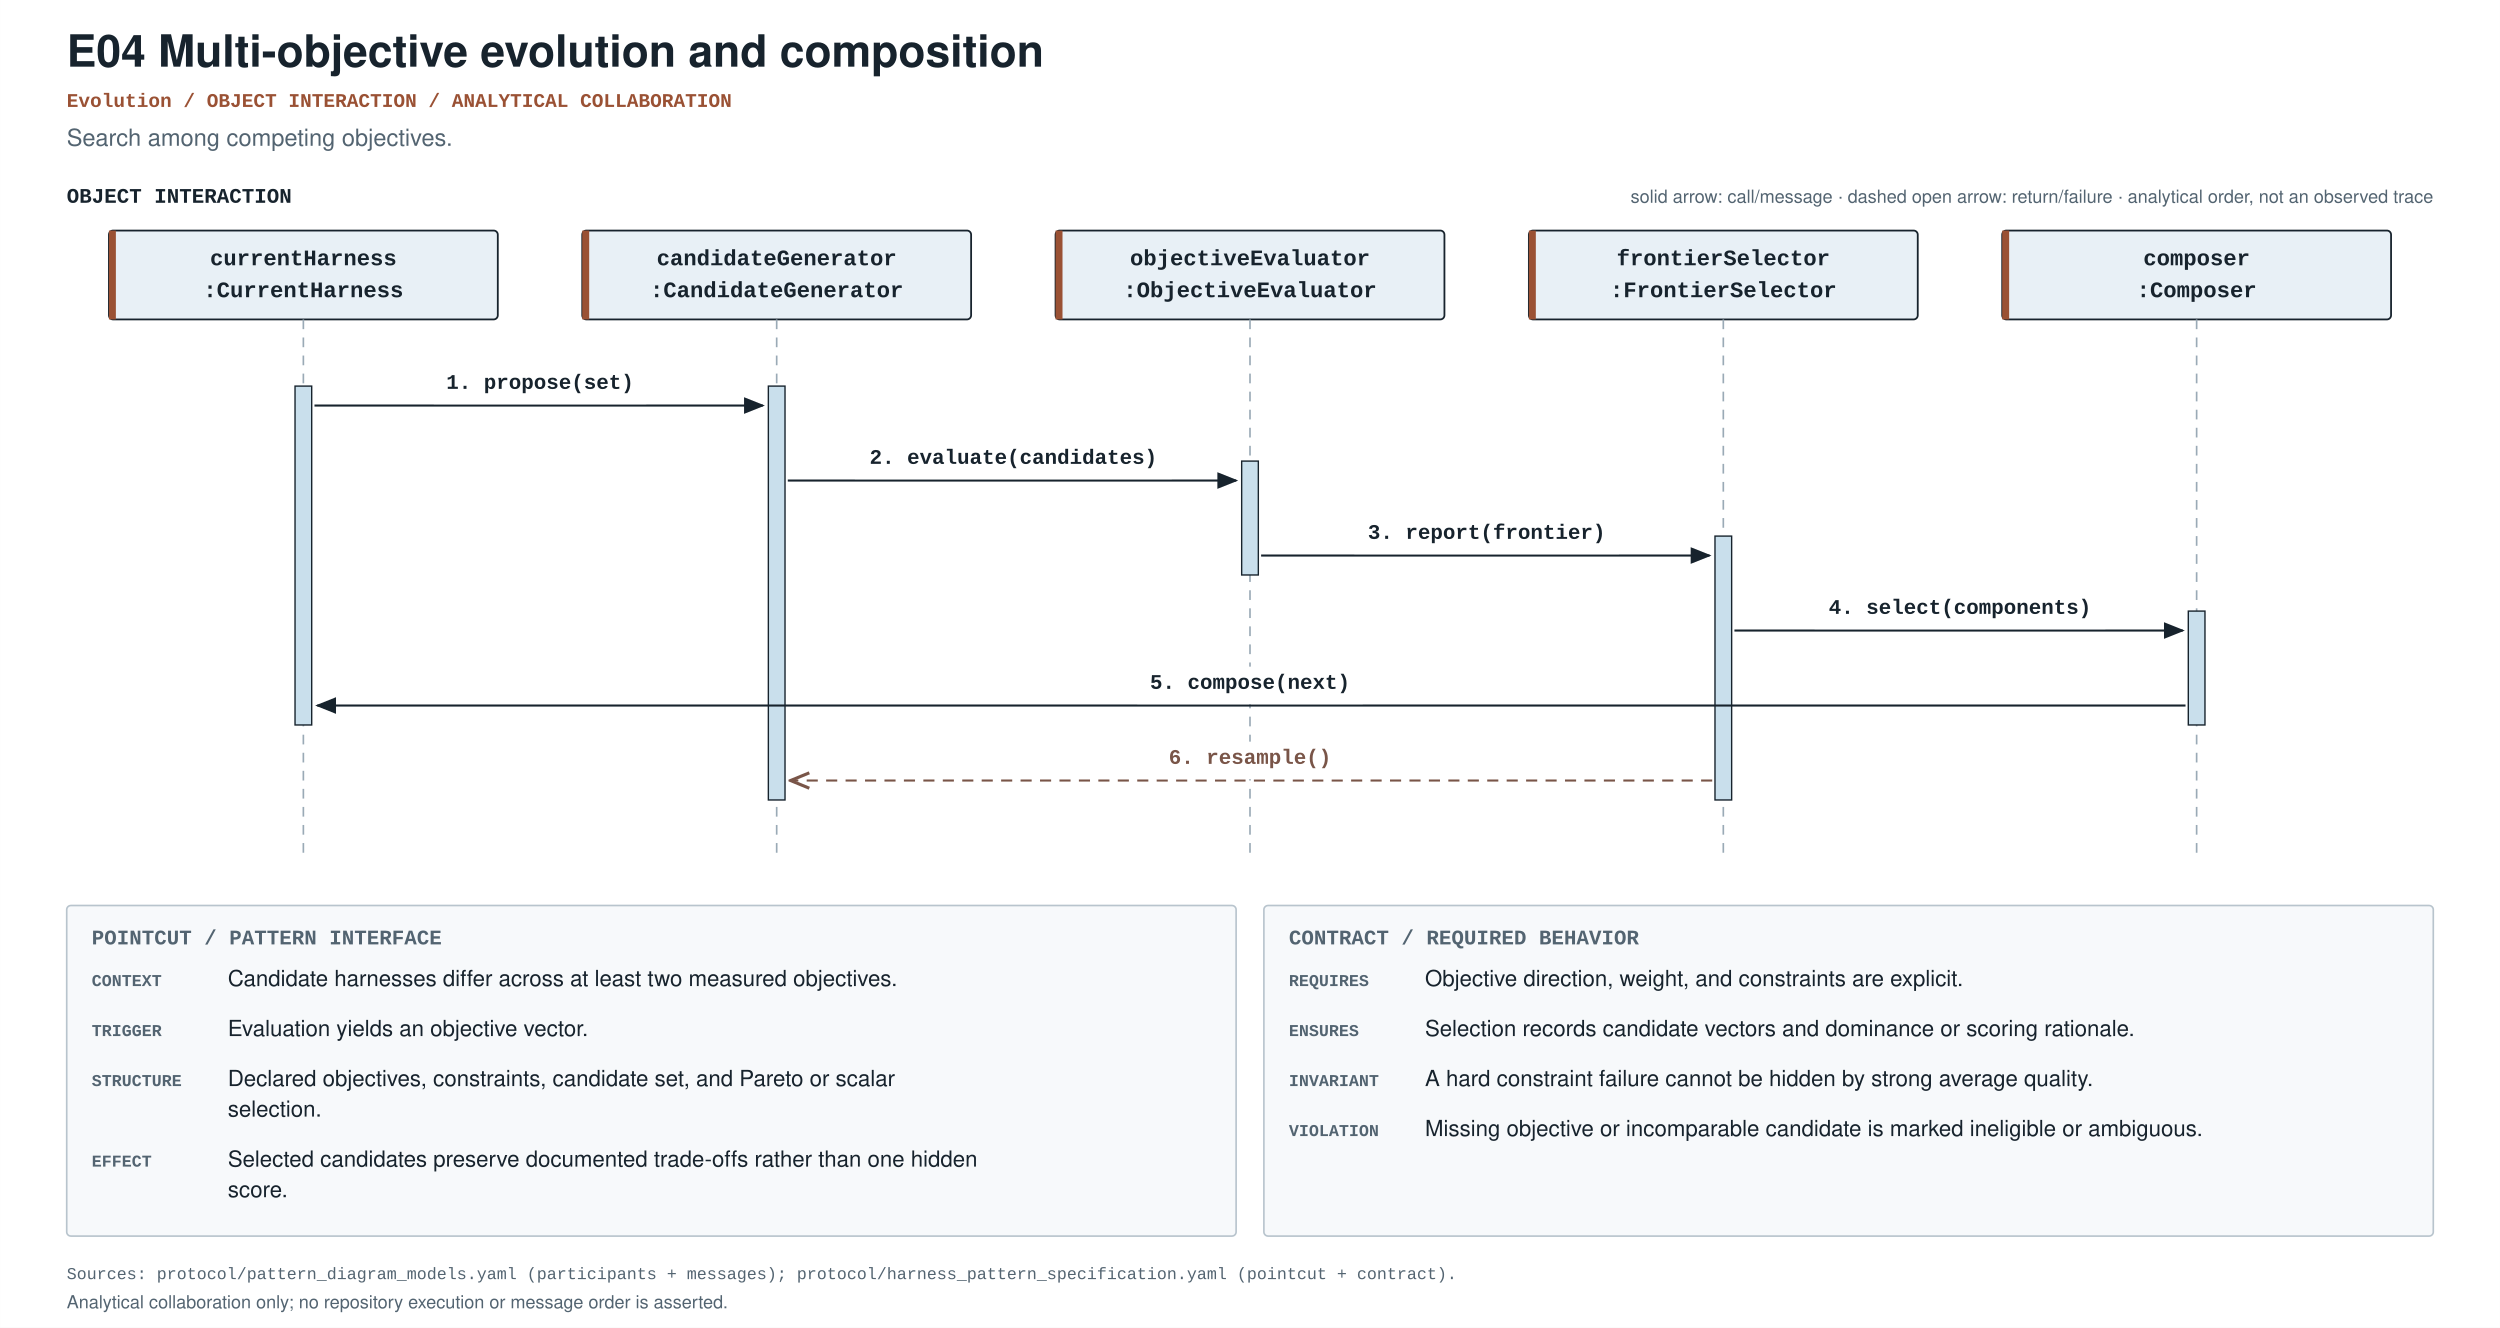
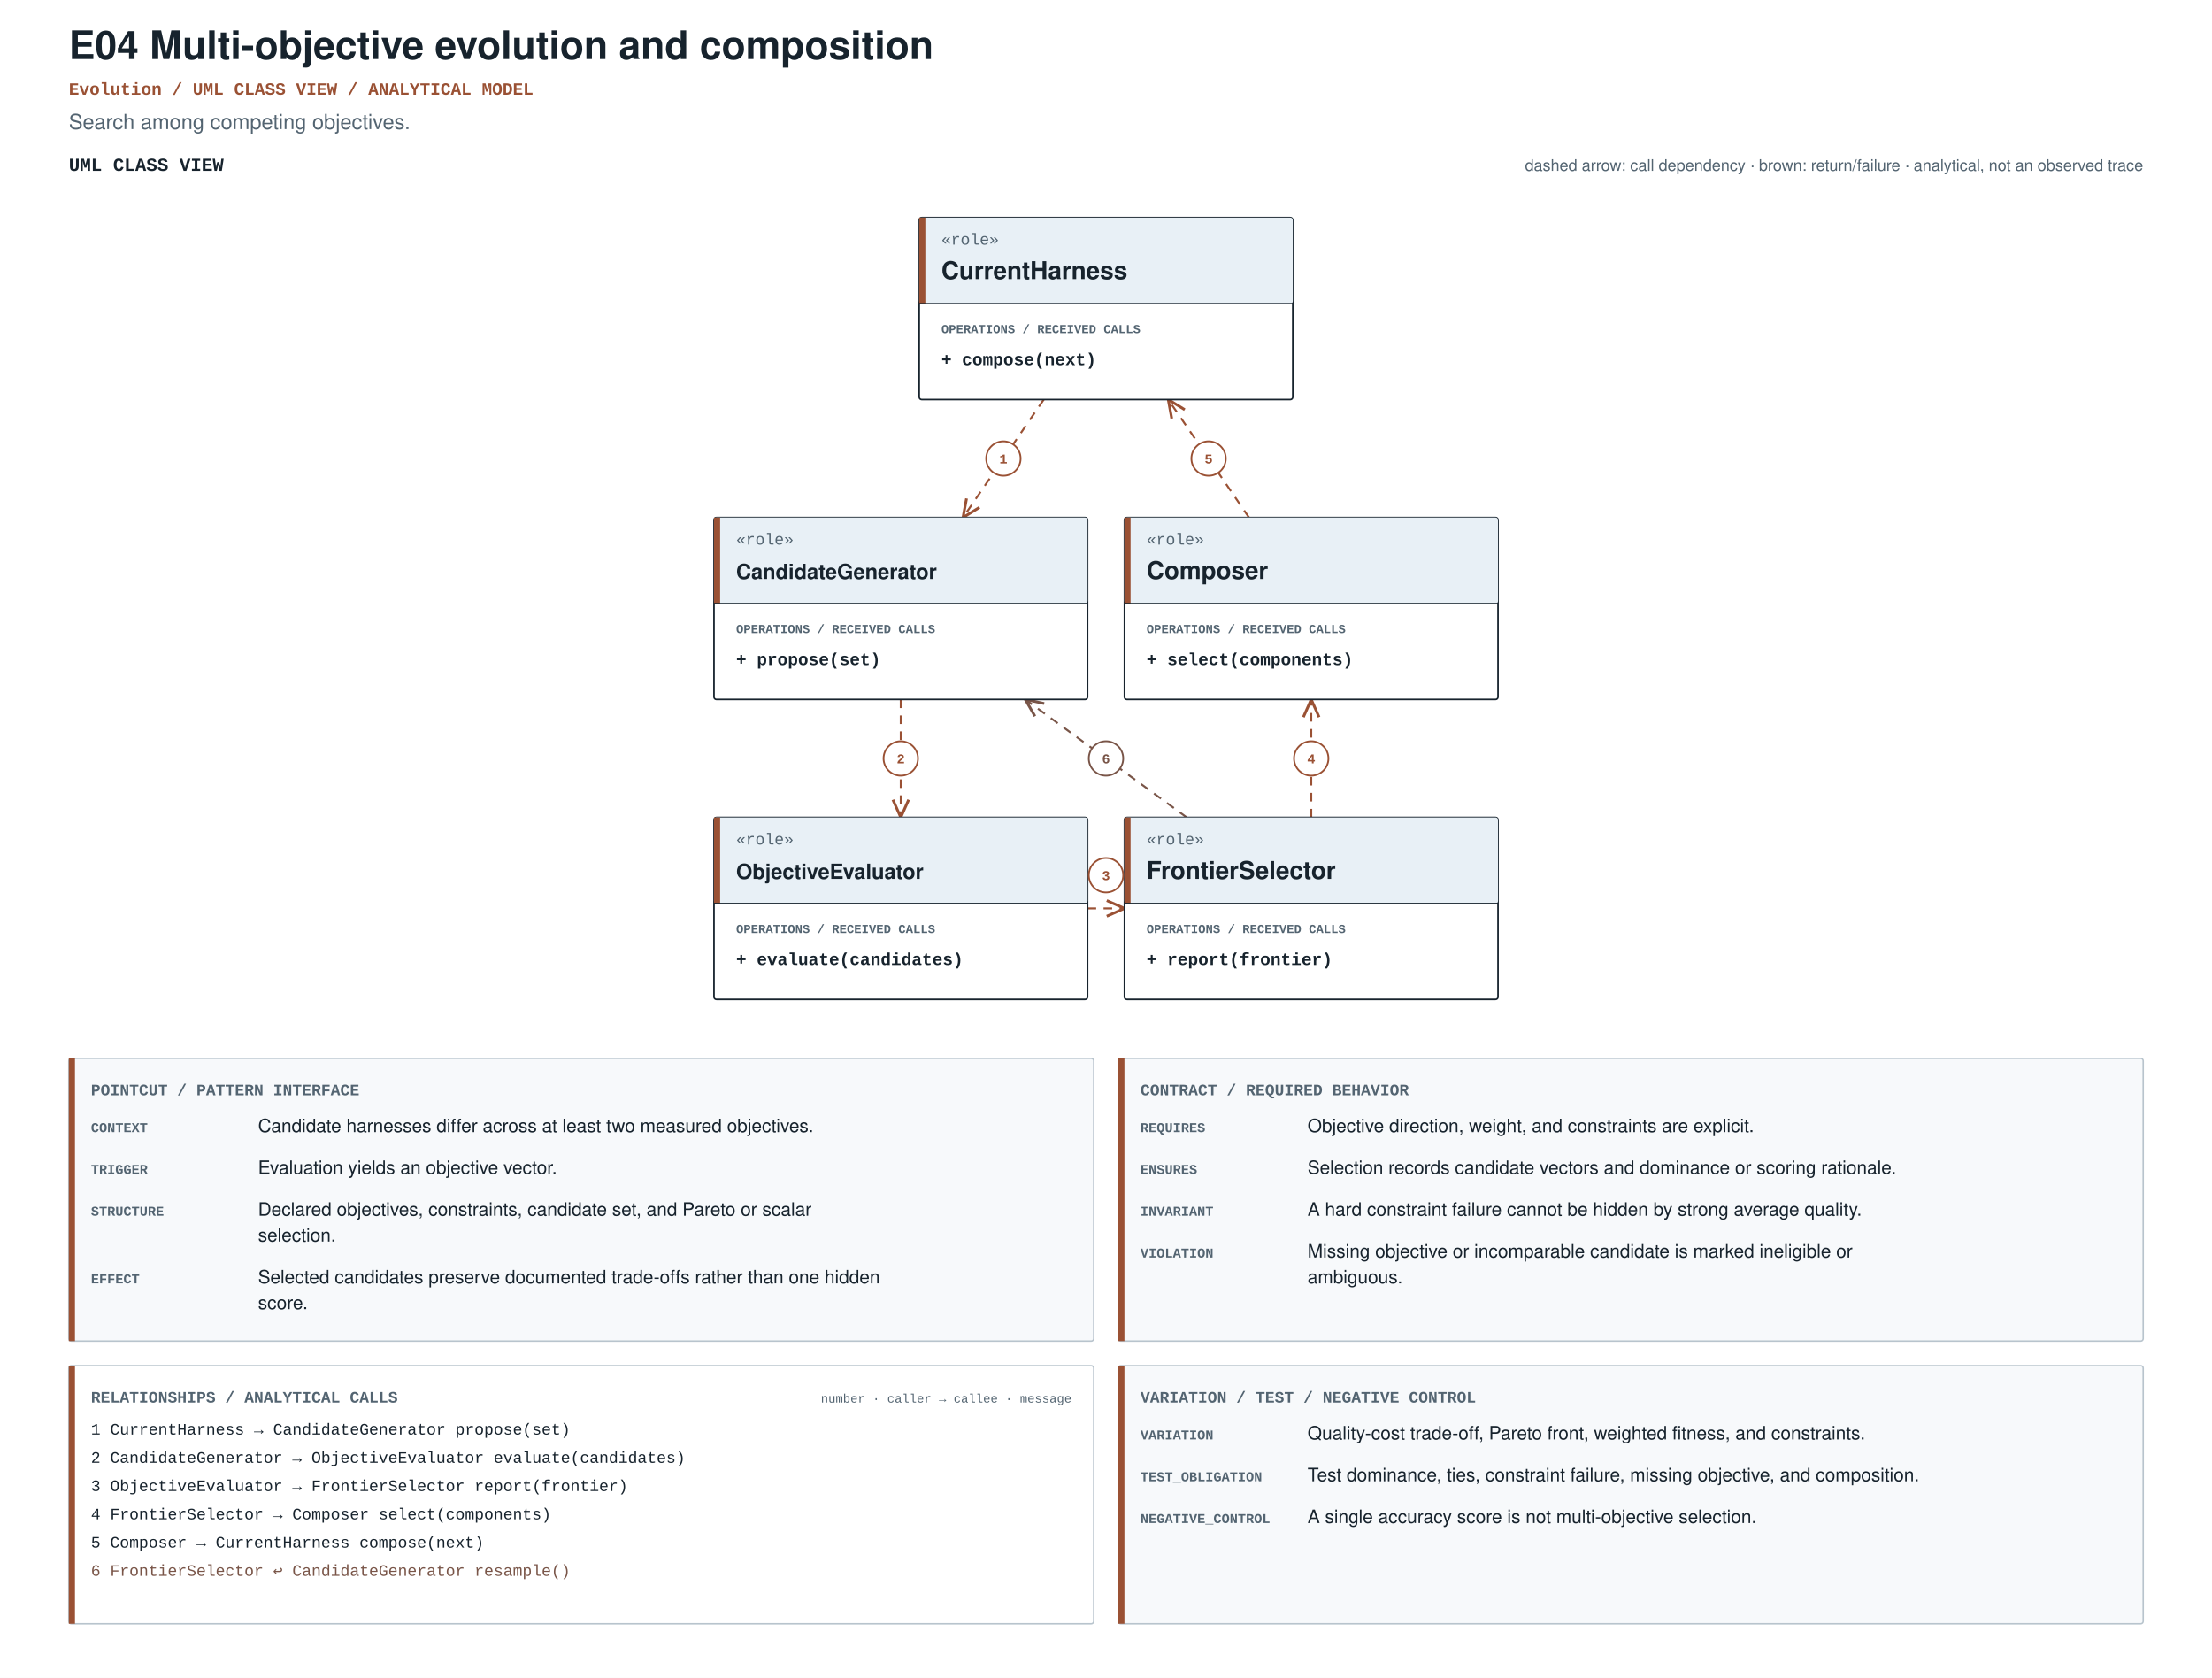
- <svg xmlns="http://www.w3.org/2000/svg" viewBox="0 0 1800 956" width="183mm" height="97.19mm" role="img" data-diagram-type="object-interaction" data-pattern-id="E04" aria-labelledby="title-E04 desc-E04">
+ <svg xmlns="http://www.w3.org/2000/svg" viewBox="0 0 1800 1365" width="183mm" height="138.78mm" role="img" data-diagram-type="uml-class" data-pattern-id="E04" aria-labelledby="title-E04 desc-E04">
  <defs>
-     <marker id="filledArrow" markerWidth="10" markerHeight="8" refX="9" refY="4" orient="auto" markerUnits="strokeWidth">
-       <path d="M0,0 L10,4 L0,8 Z" fill="#17232D" />
+     <marker id="umlOpenAccent" markerWidth="12" markerHeight="10" refX="10" refY="5" orient="auto" markerUnits="strokeWidth">
+       <path d="M1,1 L10,5 L1,9" fill="none" stroke="#9A5134" stroke-width="1.4" />
    </marker>
-     <marker id="openArrow" markerWidth="11" markerHeight="9" refX="10" refY="4.5" orient="auto" markerUnits="strokeWidth">
-       <path d="M1,0.8 L10,4.5 L1,8.2" fill="none" stroke="#795548" stroke-width="1.5" />
+     <marker id="umlOpenReturn" markerWidth="12" markerHeight="10" refX="10" refY="5" orient="auto" markerUnits="strokeWidth">
+       <path d="M1,1 L10,5 L1,9" fill="none" stroke="#795548" stroke-width="1.4" />
    </marker>
  </defs>
-   <rect x="0" y="0" width="1800" height="956" rx="0" fill="#FFFFFF" stroke="none" stroke-width="1.2" />
-   <text x="48" y="48" font-family="Helvetica Neue, Helvetica, Arial, sans-serif" font-size="32" font-weight="700" fill="#17232D" text-anchor="start">E04  Multi-objective evolution and composition</text>
-   <text x="48" y="77" font-family="Menlo, Monaco, Courier New, monospace" font-size="14" font-weight="700" fill="#9A5134" text-anchor="start">Evolution / OBJECT INTERACTION / ANALYTICAL COLLABORATION</text>
+   <rect x="0" y="0" width="1800" height="1365" rx="0" fill="#FFFFFF" stroke="none" stroke-width="1.2" />
+   <text x="56" y="48" font-family="Helvetica Neue, Helvetica, Arial, sans-serif" font-size="32" font-weight="700" fill="#17232D" text-anchor="start">E04  Multi-objective evolution and composition</text>
+   <text x="56" y="77" font-family="Menlo, Monaco, Courier New, monospace" font-size="14" font-weight="700" fill="#9A5134" text-anchor="start">Evolution / UML CLASS VIEW / ANALYTICAL MODEL</text>
  <text font-family="Helvetica Neue, Helvetica, Arial, sans-serif" font-size="17" font-weight="400" fill="#536471" text-anchor="start">
-     <tspan x="48" y="105">Search among competing objectives.</tspan>
+     <tspan x="56" y="105">Search among competing objectives.</tspan>
  </text>
-   <text x="48" y="146" font-family="Menlo, Monaco, Courier New, monospace" font-size="15" font-weight="700" fill="#17232D" text-anchor="start">OBJECT INTERACTION</text>
-   <text x="1752" y="146" font-family="Helvetica Neue, Helvetica, Arial, sans-serif" font-size="13" font-weight="400" fill="#536471" text-anchor="end">solid arrow: call/message · dashed open arrow: return/failure · analytical order, not an observed trace</text>
-   <g class="participant" data-participant="CurrentHarness" data-role="CurrentHarness" data-instance="currentHarness">
-     <rect x="78.4" y="166" width="280" height="64" rx="3" fill="#E8F0F6" stroke="#17232D" stroke-width="1.3" class="object-header" />
-     <rect x="78.4" y="166" width="5" height="64" rx="0" fill="#9A5134" stroke="none" stroke-width="1.2" />
-     <text x="218.4" y="191" font-family="Menlo, Monaco, Courier New, monospace" font-size="16" font-weight="600" fill="#17232D" text-anchor="middle" class="instance-name">currentHarness</text>
-     <text x="218.4" y="214" font-family="Menlo, Monaco, Courier New, monospace" font-size="16" font-weight="700" fill="#17232D" text-anchor="middle" class="role-name">:CurrentHarness</text>
-     <line class="lifeline" x1="218.4" y1="230" x2="218.4" y2="618" stroke="#9AAAB6" stroke-width="1.2" stroke-dasharray="7 6" />
-     <rect x="212.4" y="278" width="12" height="244" rx="0" fill="#C9DFEC" stroke="#17232D" stroke-width="1" class="activation" />
+   <text x="56" y="139" font-family="Menlo, Monaco, Courier New, monospace" font-size="15" font-weight="700" fill="#17232D" text-anchor="start">UML CLASS VIEW</text>
+   <text x="1744" y="139" font-family="Helvetica Neue, Helvetica, Arial, sans-serif" font-size="13" font-weight="400" fill="#536471" text-anchor="end">dashed arrow: call dependency · brown: return/failure · analytical, not an observed trace</text>
+   <g class="dependency forward" data-source="CurrentHarness" data-target="CandidateGenerator" data-numbers="1" data-messages="propose(set)">
+     <path d="M 849.35 325 Q 816.5 373 783.65 421" fill="none" stroke="#9A5134" stroke-width="1.6" stroke-dasharray="7 6" marker-end="url(#umlOpenAccent)" />
  </g>
-   <g class="participant" data-participant="CandidateGenerator" data-role="CandidateGenerator" data-instance="candidateGenerator">
-     <rect x="419.2" y="166" width="280" height="64" rx="3" fill="#E8F0F6" stroke="#17232D" stroke-width="1.3" class="object-header" />
-     <rect x="419.2" y="166" width="5" height="64" rx="0" fill="#9A5134" stroke="none" stroke-width="1.2" />
-     <text x="559.2" y="191" font-family="Menlo, Monaco, Courier New, monospace" font-size="16" font-weight="600" fill="#17232D" text-anchor="middle" class="instance-name">candidateGenerator</text>
-     <text x="559.2" y="214" font-family="Menlo, Monaco, Courier New, monospace" font-size="16" font-weight="700" fill="#17232D" text-anchor="middle" class="role-name">:CandidateGenerator</text>
-     <line class="lifeline" x1="559.2" y1="230" x2="559.2" y2="618" stroke="#9AAAB6" stroke-width="1.2" stroke-dasharray="7 6" />
-     <rect x="553.2" y="278" width="12" height="298" rx="0" fill="#C9DFEC" stroke="#17232D" stroke-width="1" class="activation" />
+   <g class="dependency forward" data-source="CandidateGenerator" data-target="ObjectiveEvaluator" data-numbers="2" data-messages="evaluate(candidates)">
+     <path d="M 733 569 Q 733 617 733 665" fill="none" stroke="#9A5134" stroke-width="1.6" stroke-dasharray="7 6" marker-end="url(#umlOpenAccent)" />
  </g>
-   <g class="participant" data-participant="ObjectiveEvaluator" data-role="ObjectiveEvaluator" data-instance="objectiveEvaluator">
-     <rect x="760" y="166" width="280" height="64" rx="3" fill="#E8F0F6" stroke="#17232D" stroke-width="1.3" class="object-header" />
-     <rect x="760" y="166" width="5" height="64" rx="0" fill="#9A5134" stroke="none" stroke-width="1.2" />
-     <text x="900" y="191" font-family="Menlo, Monaco, Courier New, monospace" font-size="16" font-weight="600" fill="#17232D" text-anchor="middle" class="instance-name">objectiveEvaluator</text>
-     <text x="900" y="214" font-family="Menlo, Monaco, Courier New, monospace" font-size="16" font-weight="700" fill="#17232D" text-anchor="middle" class="role-name">:ObjectiveEvaluator</text>
-     <line class="lifeline" x1="900" y1="230" x2="900" y2="618" stroke="#9AAAB6" stroke-width="1.2" stroke-dasharray="7 6" />
-     <rect x="894" y="332" width="12" height="82" rx="0" fill="#C9DFEC" stroke="#17232D" stroke-width="1" class="activation" />
+   <g class="dependency forward" data-source="ObjectiveEvaluator" data-target="FrontierSelector" data-numbers="3" data-messages="report(frontier)">
+     <path d="M 885 739 Q 900 739 915 739" fill="none" stroke="#9A5134" stroke-width="1.6" stroke-dasharray="7 6" marker-end="url(#umlOpenAccent)" />
  </g>
-   <g class="participant" data-participant="FrontierSelector" data-role="FrontierSelector" data-instance="frontierSelector">
-     <rect x="1100.8" y="166" width="280" height="64" rx="3" fill="#E8F0F6" stroke="#17232D" stroke-width="1.3" class="object-header" />
-     <rect x="1100.8" y="166" width="5" height="64" rx="0" fill="#9A5134" stroke="none" stroke-width="1.2" />
-     <text x="1240.8" y="191" font-family="Menlo, Monaco, Courier New, monospace" font-size="16" font-weight="600" fill="#17232D" text-anchor="middle" class="instance-name">frontierSelector</text>
-     <text x="1240.8" y="214" font-family="Menlo, Monaco, Courier New, monospace" font-size="16" font-weight="700" fill="#17232D" text-anchor="middle" class="role-name">:FrontierSelector</text>
-     <line class="lifeline" x1="1240.8" y1="230" x2="1240.8" y2="618" stroke="#9AAAB6" stroke-width="1.2" stroke-dasharray="7 6" />
-     <rect x="1234.8" y="386" width="12" height="190" rx="0" fill="#C9DFEC" stroke="#17232D" stroke-width="1" class="activation" />
+   <g class="dependency forward" data-source="FrontierSelector" data-target="Composer" data-numbers="4" data-messages="select(components)">
+     <path d="M 1067 665 Q 1067 617 1067 569" fill="none" stroke="#9A5134" stroke-width="1.6" stroke-dasharray="7 6" marker-end="url(#umlOpenAccent)" />
  </g>
-   <g class="participant" data-participant="Composer" data-role="Composer" data-instance="composer">
-     <rect x="1441.6" y="166" width="280" height="64" rx="3" fill="#E8F0F6" stroke="#17232D" stroke-width="1.3" class="object-header" />
-     <rect x="1441.6" y="166" width="5" height="64" rx="0" fill="#9A5134" stroke="none" stroke-width="1.2" />
-     <text x="1581.6" y="191" font-family="Menlo, Monaco, Courier New, monospace" font-size="16" font-weight="600" fill="#17232D" text-anchor="middle" class="instance-name">composer</text>
-     <text x="1581.6" y="214" font-family="Menlo, Monaco, Courier New, monospace" font-size="16" font-weight="700" fill="#17232D" text-anchor="middle" class="role-name">:Composer</text>
-     <line class="lifeline" x1="1581.6" y1="230" x2="1581.6" y2="618" stroke="#9AAAB6" stroke-width="1.2" stroke-dasharray="7 6" />
-     <rect x="1575.6" y="440" width="12" height="82" rx="0" fill="#C9DFEC" stroke="#17232D" stroke-width="1" class="activation" />
+   <g class="dependency forward" data-source="Composer" data-target="CurrentHarness" data-numbers="5" data-messages="compose(next)">
+     <path d="M 1016.35 421 Q 983.5 373 950.65 325" fill="none" stroke="#9A5134" stroke-width="1.6" stroke-dasharray="7 6" marker-end="url(#umlOpenAccent)" />
  </g>
-   <g class="message forward" data-number="1" data-source="CurrentHarness" data-target="CandidateGenerator" data-message="propose(set)">
-     <line x1="226.4" y1="292" x2="549.2" y2="292" stroke="#17232D" stroke-width="1.5" marker-end="url(#filledArrow)" />
-     <rect x="312.3" y="264" width="153" height="27" rx="0" fill="#FFFFFF" stroke="none" stroke-width="1.2" class="message-label-background" />
-     <text font-family="Menlo, Monaco, Courier New, monospace" font-size="15" font-weight="600" fill="#17232D" text-anchor="middle" class="message-label">
-       <tspan x="388.8" y="280">1. propose(set)</tspan>
-     </text>
+   <g class="dependency return-or-failure" data-source="FrontierSelector" data-target="CandidateGenerator" data-numbers="6" data-messages="resample()">
+     <path d="M 965.7 665 Q 900 617 834.3 569" fill="none" stroke="#795548" stroke-width="1.6" stroke-dasharray="7 6" marker-end="url(#umlOpenReturn)" />
  </g>
-   <g class="message forward" data-number="2" data-source="CandidateGenerator" data-target="ObjectiveEvaluator" data-message="evaluate(candidates)">
-     <line x1="567.2" y1="346" x2="890" y2="346" stroke="#17232D" stroke-width="1.5" marker-end="url(#filledArrow)" />
-     <rect x="615.5" y="318" width="228.2" height="27" rx="0" fill="#FFFFFF" stroke="none" stroke-width="1.2" class="message-label-background" />
-     <text font-family="Menlo, Monaco, Courier New, monospace" font-size="15" font-weight="600" fill="#17232D" text-anchor="middle" class="message-label">
-       <tspan x="729.6" y="334">2. evaluate(candidates)</tspan>
-     </text>
+   <g class="class-node" data-participant="CurrentHarness" data-role="CurrentHarness" data-layer="0">
+     <rect x="748" y="177" width="304" height="148" rx="2" fill="#FFFFFF" stroke="#17232D" stroke-width="1.3" class="class-box" />
+     <rect x="748" y="177" width="304" height="70" rx="2" fill="#E8F0F6" stroke="none" stroke-width="1.2" class="class-header" />
+     <rect x="748" y="177" width="5" height="70" rx="0" fill="#9A5134" stroke="none" stroke-width="1.2" class="class-accent" />
+     <text x="766" y="199" font-family="Menlo, Monaco, Courier New, monospace" font-size="13" font-weight="400" fill="#536471" text-anchor="start" class="class-stereotype">«role»</text>
+     <text x="766" y="227" font-family="Helvetica Neue, Helvetica, Arial, sans-serif" font-size="20" font-weight="700" fill="#17232D" text-anchor="start" class="class-name">CurrentHarness</text>
+     <line x1="748" y1="247" x2="1052" y2="247" stroke="#17232D" stroke-width="1.1" />
+     <text x="766" y="271" font-family="Menlo, Monaco, Courier New, monospace" font-size="10" font-weight="700" fill="#536471" text-anchor="start" class="class-compartment-label">OPERATIONS / RECEIVED CALLS</text>
+     <text x="766" y="297" font-family="Menlo, Monaco, Courier New, monospace" font-size="14" font-weight="600" fill="#17232D" text-anchor="start" class="class-operation">+ compose(next)</text>
  </g>
-   <g class="message forward" data-number="3" data-source="ObjectiveEvaluator" data-target="FrontierSelector" data-message="report(frontier)">
-     <line x1="908" y1="400" x2="1230.8" y2="400" stroke="#17232D" stroke-width="1.5" marker-end="url(#filledArrow)" />
-     <rect x="975.1" y="372" width="190.6" height="27" rx="0" fill="#FFFFFF" stroke="none" stroke-width="1.2" class="message-label-background" />
-     <text font-family="Menlo, Monaco, Courier New, monospace" font-size="15" font-weight="600" fill="#17232D" text-anchor="middle" class="message-label">
-       <tspan x="1070.4" y="388">3. report(frontier)</tspan>
-     </text>
+   <g class="class-node" data-participant="CandidateGenerator" data-role="CandidateGenerator" data-layer="1">
+     <rect x="581" y="421" width="304" height="148" rx="2" fill="#FFFFFF" stroke="#17232D" stroke-width="1.3" class="class-box" />
+     <rect x="581" y="421" width="304" height="70" rx="2" fill="#E8F0F6" stroke="none" stroke-width="1.2" class="class-header" />
+     <rect x="581" y="421" width="5" height="70" rx="0" fill="#9A5134" stroke="none" stroke-width="1.2" class="class-accent" />
+     <text x="599" y="443" font-family="Menlo, Monaco, Courier New, monospace" font-size="13" font-weight="400" fill="#536471" text-anchor="start" class="class-stereotype">«role»</text>
+     <text x="599" y="471" font-family="Helvetica Neue, Helvetica, Arial, sans-serif" font-size="17" font-weight="700" fill="#17232D" text-anchor="start" class="class-name">CandidateGenerator</text>
+     <line x1="581" y1="491" x2="885" y2="491" stroke="#17232D" stroke-width="1.1" />
+     <text x="599" y="515" font-family="Menlo, Monaco, Courier New, monospace" font-size="10" font-weight="700" fill="#536471" text-anchor="start" class="class-compartment-label">OPERATIONS / RECEIVED CALLS</text>
+     <text x="599" y="541" font-family="Menlo, Monaco, Courier New, monospace" font-size="14" font-weight="600" fill="#17232D" text-anchor="start" class="class-operation">+ propose(set)</text>
  </g>
-   <g class="message forward" data-number="4" data-source="FrontierSelector" data-target="Composer" data-message="select(components)">
-     <line x1="1248.8" y1="454" x2="1571.6" y2="454" stroke="#17232D" stroke-width="1.5" marker-end="url(#filledArrow)" />
-     <rect x="1306.5" y="426" width="209.4" height="27" rx="0" fill="#FFFFFF" stroke="none" stroke-width="1.2" class="message-label-background" />
-     <text font-family="Menlo, Monaco, Courier New, monospace" font-size="15" font-weight="600" fill="#17232D" text-anchor="middle" class="message-label">
-       <tspan x="1411.2" y="442">4. select(components)</tspan>
-     </text>
+   <g class="class-node" data-participant="ObjectiveEvaluator" data-role="ObjectiveEvaluator" data-layer="2">
+     <rect x="581" y="665" width="304" height="148" rx="2" fill="#FFFFFF" stroke="#17232D" stroke-width="1.3" class="class-box" />
+     <rect x="581" y="665" width="304" height="70" rx="2" fill="#E8F0F6" stroke="none" stroke-width="1.2" class="class-header" />
+     <rect x="581" y="665" width="5" height="70" rx="0" fill="#9A5134" stroke="none" stroke-width="1.2" class="class-accent" />
+     <text x="599" y="687" font-family="Menlo, Monaco, Courier New, monospace" font-size="13" font-weight="400" fill="#536471" text-anchor="start" class="class-stereotype">«role»</text>
+     <text x="599" y="715" font-family="Helvetica Neue, Helvetica, Arial, sans-serif" font-size="17" font-weight="700" fill="#17232D" text-anchor="start" class="class-name">ObjectiveEvaluator</text>
+     <line x1="581" y1="735" x2="885" y2="735" stroke="#17232D" stroke-width="1.1" />
+     <text x="599" y="759" font-family="Menlo, Monaco, Courier New, monospace" font-size="10" font-weight="700" fill="#536471" text-anchor="start" class="class-compartment-label">OPERATIONS / RECEIVED CALLS</text>
+     <text x="599" y="785" font-family="Menlo, Monaco, Courier New, monospace" font-size="14" font-weight="600" fill="#17232D" text-anchor="start" class="class-operation">+ evaluate(candidates)</text>
  </g>
-   <g class="message forward" data-number="5" data-source="Composer" data-target="CurrentHarness" data-message="compose(next)">
-     <line x1="1573.6" y1="508" x2="228.4" y2="508" stroke="#17232D" stroke-width="1.5" marker-end="url(#filledArrow)" />
-     <rect x="818.8" y="480" width="162.4" height="27" rx="0" fill="#FFFFFF" stroke="none" stroke-width="1.2" class="message-label-background" />
-     <text font-family="Menlo, Monaco, Courier New, monospace" font-size="15" font-weight="600" fill="#17232D" text-anchor="middle" class="message-label">
-       <tspan x="900" y="496">5. compose(next)</tspan>
-     </text>
+   <g class="class-node" data-participant="FrontierSelector" data-role="FrontierSelector" data-layer="2">
+     <rect x="915" y="665" width="304" height="148" rx="2" fill="#FFFFFF" stroke="#17232D" stroke-width="1.3" class="class-box" />
+     <rect x="915" y="665" width="304" height="70" rx="2" fill="#E8F0F6" stroke="none" stroke-width="1.2" class="class-header" />
+     <rect x="915" y="665" width="5" height="70" rx="0" fill="#9A5134" stroke="none" stroke-width="1.2" class="class-accent" />
+     <text x="933" y="687" font-family="Menlo, Monaco, Courier New, monospace" font-size="13" font-weight="400" fill="#536471" text-anchor="start" class="class-stereotype">«role»</text>
+     <text x="933" y="715" font-family="Helvetica Neue, Helvetica, Arial, sans-serif" font-size="20" font-weight="700" fill="#17232D" text-anchor="start" class="class-name">FrontierSelector</text>
+     <line x1="915" y1="735" x2="1219" y2="735" stroke="#17232D" stroke-width="1.1" />
+     <text x="933" y="759" font-family="Menlo, Monaco, Courier New, monospace" font-size="10" font-weight="700" fill="#536471" text-anchor="start" class="class-compartment-label">OPERATIONS / RECEIVED CALLS</text>
+     <text x="933" y="785" font-family="Menlo, Monaco, Courier New, monospace" font-size="14" font-weight="600" fill="#17232D" text-anchor="start" class="class-operation">+ report(frontier)</text>
  </g>
-   <g class="message return-or-failure" data-number="6" data-source="FrontierSelector" data-target="CandidateGenerator" data-message="resample()">
-     <line x1="1232.8" y1="562" x2="569.2" y2="562" stroke="#795548" stroke-width="1.5" marker-end="url(#openArrow)" stroke-dasharray="8 6" />
-     <rect x="832.9" y="534" width="134.2" height="27" rx="0" fill="#FFFFFF" stroke="none" stroke-width="1.2" class="message-label-background" />
-     <text font-family="Menlo, Monaco, Courier New, monospace" font-size="15" font-weight="600" fill="#795548" text-anchor="middle" class="message-label">
-       <tspan x="900" y="550">6. resample()</tspan>
-     </text>
+   <g class="class-node" data-participant="Composer" data-role="Composer" data-layer="1">
+     <rect x="915" y="421" width="304" height="148" rx="2" fill="#FFFFFF" stroke="#17232D" stroke-width="1.3" class="class-box" />
+     <rect x="915" y="421" width="304" height="70" rx="2" fill="#E8F0F6" stroke="none" stroke-width="1.2" class="class-header" />
+     <rect x="915" y="421" width="5" height="70" rx="0" fill="#9A5134" stroke="none" stroke-width="1.2" class="class-accent" />
+     <text x="933" y="443" font-family="Menlo, Monaco, Courier New, monospace" font-size="13" font-weight="400" fill="#536471" text-anchor="start" class="class-stereotype">«role»</text>
+     <text x="933" y="471" font-family="Helvetica Neue, Helvetica, Arial, sans-serif" font-size="20" font-weight="700" fill="#17232D" text-anchor="start" class="class-name">Composer</text>
+     <line x1="915" y1="491" x2="1219" y2="491" stroke="#17232D" stroke-width="1.1" />
+     <text x="933" y="515" font-family="Menlo, Monaco, Courier New, monospace" font-size="10" font-weight="700" fill="#536471" text-anchor="start" class="class-compartment-label">OPERATIONS / RECEIVED CALLS</text>
+     <text x="933" y="541" font-family="Menlo, Monaco, Courier New, monospace" font-size="14" font-weight="600" fill="#17232D" text-anchor="start" class="class-operation">+ select(components)</text>
  </g>
-   <rect x="48" y="652" width="842" height="238" rx="3" fill="#F7F9FB" stroke="#B8C4CD" stroke-width="1.2" />
-   <text x="66" y="680" font-family="Menlo, Monaco, Courier New, monospace" font-size="15" font-weight="700" fill="#536471" text-anchor="start">POINTCUT / PATTERN INTERFACE</text>
-   <text x="66" y="710" font-family="Menlo, Monaco, Courier New, monospace" font-size="12" font-weight="700" fill="#536471" text-anchor="start">CONTEXT</text>
-   <text font-family="Helvetica Neue, Helvetica, Arial, sans-serif" font-size="16" font-weight="400" fill="#17232D" text-anchor="start">
-     <tspan x="164" y="710">Candidate harnesses differ across at least two measured objectives.</tspan>
+   <g class="dependency-badge">
+     <circle cx="816.5" cy="373" r="14" fill="#FFFFFF" stroke="#9A5134" stroke-width="1.4" />
+     <text x="816.5" y="377" font-family="Menlo, Monaco, Courier New, monospace" font-size="11" font-weight="700" fill="#9A5134" text-anchor="middle">1</text>
+   </g>
+   <g class="dependency-badge">
+     <circle cx="733" cy="617" r="14" fill="#FFFFFF" stroke="#9A5134" stroke-width="1.4" />
+     <text x="733" y="621" font-family="Menlo, Monaco, Courier New, monospace" font-size="11" font-weight="700" fill="#9A5134" text-anchor="middle">2</text>
+   </g>
+   <g class="dependency-badge">
+     <circle cx="900" cy="712" r="14" fill="#FFFFFF" stroke="#9A5134" stroke-width="1.4" />
+     <text x="900" y="716" font-family="Menlo, Monaco, Courier New, monospace" font-size="11" font-weight="700" fill="#9A5134" text-anchor="middle">3</text>
+   </g>
+   <g class="dependency-badge">
+     <circle cx="1067" cy="617" r="14" fill="#FFFFFF" stroke="#9A5134" stroke-width="1.4" />
+     <text x="1067" y="621" font-family="Menlo, Monaco, Courier New, monospace" font-size="11" font-weight="700" fill="#9A5134" text-anchor="middle">4</text>
+   </g>
+   <g class="dependency-badge">
+     <circle cx="983.5" cy="373" r="14" fill="#FFFFFF" stroke="#9A5134" stroke-width="1.4" />
+     <text x="983.5" y="377" font-family="Menlo, Monaco, Courier New, monospace" font-size="11" font-weight="700" fill="#9A5134" text-anchor="middle">5</text>
+   </g>
+   <g class="dependency-badge">
+     <circle cx="900" cy="617" r="14" fill="#FFFFFF" stroke="#795548" stroke-width="1.4" />
+     <text x="900" y="621" font-family="Menlo, Monaco, Courier New, monospace" font-size="11" font-weight="700" fill="#795548" text-anchor="middle">6</text>
+   </g>
+   <rect x="56" y="861" width="834" height="230" rx="2" fill="#F7F9FB" stroke="#B8C4CD" stroke-width="1.2" />
+   <rect x="56" y="861" width="5" height="230" rx="0" fill="#9A5134" stroke="none" stroke-width="1.2" />
+   <text x="74" y="891" font-family="Menlo, Monaco, Courier New, monospace" font-size="13" font-weight="700" fill="#536471" text-anchor="start">POINTCUT / PATTERN INTERFACE</text>
+   <text x="74" y="921" font-family="Menlo, Monaco, Courier New, monospace" font-size="11" font-weight="700" fill="#536471" text-anchor="start">CONTEXT</text>
+   <text font-family="Helvetica Neue, Helvetica, Arial, sans-serif" font-size="15" font-weight="400" fill="#17232D" text-anchor="start">
+     <tspan x="210" y="921">Candidate harnesses differ across at least two measured objectives.</tspan>
  </text>
-   <text x="66" y="746" font-family="Menlo, Monaco, Courier New, monospace" font-size="12" font-weight="700" fill="#536471" text-anchor="start">TRIGGER</text>
-   <text font-family="Helvetica Neue, Helvetica, Arial, sans-serif" font-size="16" font-weight="400" fill="#17232D" text-anchor="start">
-     <tspan x="164" y="746">Evaluation yields an objective vector.</tspan>
+   <text x="74" y="955" font-family="Menlo, Monaco, Courier New, monospace" font-size="11" font-weight="700" fill="#536471" text-anchor="start">TRIGGER</text>
+   <text font-family="Helvetica Neue, Helvetica, Arial, sans-serif" font-size="15" font-weight="400" fill="#17232D" text-anchor="start">
+     <tspan x="210" y="955">Evaluation yields an objective vector.</tspan>
  </text>
-   <text x="66" y="782" font-family="Menlo, Monaco, Courier New, monospace" font-size="12" font-weight="700" fill="#536471" text-anchor="start">STRUCTURE</text>
-   <text font-family="Helvetica Neue, Helvetica, Arial, sans-serif" font-size="16" font-weight="400" fill="#17232D" text-anchor="start">
-     <tspan x="164" y="782">Declared objectives, constraints, candidate set, and Pareto or scalar</tspan>
-     <tspan x="164" y="804">selection.</tspan>
+   <text x="74" y="989" font-family="Menlo, Monaco, Courier New, monospace" font-size="11" font-weight="700" fill="#536471" text-anchor="start">STRUCTURE</text>
+   <text font-family="Helvetica Neue, Helvetica, Arial, sans-serif" font-size="15" font-weight="400" fill="#17232D" text-anchor="start">
+     <tspan x="210" y="989">Declared objectives, constraints, candidate set, and Pareto or scalar</tspan>
+     <tspan x="210" y="1010">selection.</tspan>
  </text>
-   <text x="66" y="840" font-family="Menlo, Monaco, Courier New, monospace" font-size="12" font-weight="700" fill="#536471" text-anchor="start">EFFECT</text>
-   <text font-family="Helvetica Neue, Helvetica, Arial, sans-serif" font-size="16" font-weight="400" fill="#17232D" text-anchor="start">
-     <tspan x="164" y="840">Selected candidates preserve documented trade-offs rather than one hidden</tspan>
-     <tspan x="164" y="862">score.</tspan>
+   <text x="74" y="1044" font-family="Menlo, Monaco, Courier New, monospace" font-size="11" font-weight="700" fill="#536471" text-anchor="start">EFFECT</text>
+   <text font-family="Helvetica Neue, Helvetica, Arial, sans-serif" font-size="15" font-weight="400" fill="#17232D" text-anchor="start">
+     <tspan x="210" y="1044">Selected candidates preserve documented trade-offs rather than one hidden</tspan>
+     <tspan x="210" y="1065">score.</tspan>
  </text>
-   <rect x="910" y="652" width="842" height="238" rx="3" fill="#F7F9FB" stroke="#B8C4CD" stroke-width="1.2" />
-   <text x="928" y="680" font-family="Menlo, Monaco, Courier New, monospace" font-size="15" font-weight="700" fill="#536471" text-anchor="start">CONTRACT / REQUIRED BEHAVIOR</text>
-   <text x="928" y="710" font-family="Menlo, Monaco, Courier New, monospace" font-size="12" font-weight="700" fill="#536471" text-anchor="start">REQUIRES</text>
-   <text font-family="Helvetica Neue, Helvetica, Arial, sans-serif" font-size="16" font-weight="400" fill="#17232D" text-anchor="start">
-     <tspan x="1026" y="710">Objective direction, weight, and constraints are explicit.</tspan>
+   <rect x="910" y="861" width="834" height="230" rx="2" fill="#F7F9FB" stroke="#B8C4CD" stroke-width="1.2" />
+   <rect x="910" y="861" width="5" height="230" rx="0" fill="#9A5134" stroke="none" stroke-width="1.2" />
+   <text x="928" y="891" font-family="Menlo, Monaco, Courier New, monospace" font-size="13" font-weight="700" fill="#536471" text-anchor="start">CONTRACT / REQUIRED BEHAVIOR</text>
+   <text x="928" y="921" font-family="Menlo, Monaco, Courier New, monospace" font-size="11" font-weight="700" fill="#536471" text-anchor="start">REQUIRES</text>
+   <text font-family="Helvetica Neue, Helvetica, Arial, sans-serif" font-size="15" font-weight="400" fill="#17232D" text-anchor="start">
+     <tspan x="1064" y="921">Objective direction, weight, and constraints are explicit.</tspan>
  </text>
-   <text x="928" y="746" font-family="Menlo, Monaco, Courier New, monospace" font-size="12" font-weight="700" fill="#536471" text-anchor="start">ENSURES</text>
-   <text font-family="Helvetica Neue, Helvetica, Arial, sans-serif" font-size="16" font-weight="400" fill="#17232D" text-anchor="start">
-     <tspan x="1026" y="746">Selection records candidate vectors and dominance or scoring rationale.</tspan>
+   <text x="928" y="955" font-family="Menlo, Monaco, Courier New, monospace" font-size="11" font-weight="700" fill="#536471" text-anchor="start">ENSURES</text>
+   <text font-family="Helvetica Neue, Helvetica, Arial, sans-serif" font-size="15" font-weight="400" fill="#17232D" text-anchor="start">
+     <tspan x="1064" y="955">Selection records candidate vectors and dominance or scoring rationale.</tspan>
  </text>
-   <text x="928" y="782" font-family="Menlo, Monaco, Courier New, monospace" font-size="12" font-weight="700" fill="#536471" text-anchor="start">INVARIANT</text>
-   <text font-family="Helvetica Neue, Helvetica, Arial, sans-serif" font-size="16" font-weight="400" fill="#17232D" text-anchor="start">
-     <tspan x="1026" y="782">A hard constraint failure cannot be hidden by strong average quality.</tspan>
+   <text x="928" y="989" font-family="Menlo, Monaco, Courier New, monospace" font-size="11" font-weight="700" fill="#536471" text-anchor="start">INVARIANT</text>
+   <text font-family="Helvetica Neue, Helvetica, Arial, sans-serif" font-size="15" font-weight="400" fill="#17232D" text-anchor="start">
+     <tspan x="1064" y="989">A hard constraint failure cannot be hidden by strong average quality.</tspan>
  </text>
-   <text x="928" y="818" font-family="Menlo, Monaco, Courier New, monospace" font-size="12" font-weight="700" fill="#536471" text-anchor="start">VIOLATION</text>
-   <text font-family="Helvetica Neue, Helvetica, Arial, sans-serif" font-size="16" font-weight="400" fill="#17232D" text-anchor="start">
-     <tspan x="1026" y="818">Missing objective or incomparable candidate is marked ineligible or ambiguous.</tspan>
+   <text x="928" y="1023" font-family="Menlo, Monaco, Courier New, monospace" font-size="11" font-weight="700" fill="#536471" text-anchor="start">VIOLATION</text>
+   <text font-family="Helvetica Neue, Helvetica, Arial, sans-serif" font-size="15" font-weight="400" fill="#17232D" text-anchor="start">
+     <tspan x="1064" y="1023">Missing objective or incomparable candidate is marked ineligible or</tspan>
+     <tspan x="1064" y="1044">ambiguous.</tspan>
  </text>
-   <text x="48" y="921" font-family="Menlo, Monaco, Courier New, monospace" font-size="12" font-weight="400" fill="#536471" text-anchor="start">Sources: protocol/pattern_diagram_models.yaml (participants + messages); protocol/harness_pattern_specification.yaml (pointcut + contract).</text>
-   <text x="48" y="942" font-family="Helvetica Neue, Helvetica, Arial, sans-serif" font-size="13" font-weight="400" fill="#536471" text-anchor="start">Analytical collaboration only; no repository execution or message order is asserted.</text>
+   <rect x="56" y="1111" width="834" height="210" rx="2" fill="#FFFFFF" stroke="#B8C4CD" stroke-width="1.2" />
+   <rect x="56" y="1111" width="5" height="210" rx="0" fill="#9A5134" stroke="none" stroke-width="1.2" />
+   <text x="74" y="1141" font-family="Menlo, Monaco, Courier New, monospace" font-size="13" font-weight="700" fill="#536471" text-anchor="start">RELATIONSHIPS / ANALYTICAL CALLS</text>
+   <text x="872" y="1141" font-family="Menlo, Monaco, Courier New, monospace" font-size="10" font-weight="400" fill="#536471" text-anchor="end">number · caller → callee · message</text>
+   <text font-family="Menlo, Monaco, Courier New, monospace" font-size="13" font-weight="400" fill="#17232D" text-anchor="start">
+     <tspan x="74" y="1167">1 CurrentHarness → CandidateGenerator propose(set)</tspan>
+   </text>
+   <text font-family="Menlo, Monaco, Courier New, monospace" font-size="13" font-weight="400" fill="#17232D" text-anchor="start">
+     <tspan x="74" y="1190">2 CandidateGenerator → ObjectiveEvaluator evaluate(candidates)</tspan>
+   </text>
+   <text font-family="Menlo, Monaco, Courier New, monospace" font-size="13" font-weight="400" fill="#17232D" text-anchor="start">
+     <tspan x="74" y="1213">3 ObjectiveEvaluator → FrontierSelector report(frontier)</tspan>
+   </text>
+   <text font-family="Menlo, Monaco, Courier New, monospace" font-size="13" font-weight="400" fill="#17232D" text-anchor="start">
+     <tspan x="74" y="1236">4 FrontierSelector → Composer select(components)</tspan>
+   </text>
+   <text font-family="Menlo, Monaco, Courier New, monospace" font-size="13" font-weight="400" fill="#17232D" text-anchor="start">
+     <tspan x="74" y="1259">5 Composer → CurrentHarness compose(next)</tspan>
+   </text>
+   <text font-family="Menlo, Monaco, Courier New, monospace" font-size="13" font-weight="400" fill="#795548" text-anchor="start">
+     <tspan x="74" y="1282">6 FrontierSelector ↩ CandidateGenerator resample()</tspan>
+   </text>
+   <rect x="910" y="1111" width="834" height="210" rx="2" fill="#F7F9FB" stroke="#B8C4CD" stroke-width="1.2" />
+   <rect x="910" y="1111" width="5" height="210" rx="0" fill="#9A5134" stroke="none" stroke-width="1.2" />
+   <text x="928" y="1141" font-family="Menlo, Monaco, Courier New, monospace" font-size="13" font-weight="700" fill="#536471" text-anchor="start">VARIATION / TEST / NEGATIVE CONTROL</text>
+   <text x="928" y="1171" font-family="Menlo, Monaco, Courier New, monospace" font-size="11" font-weight="700" fill="#536471" text-anchor="start">VARIATION</text>
+   <text font-family="Helvetica Neue, Helvetica, Arial, sans-serif" font-size="15" font-weight="400" fill="#17232D" text-anchor="start">
+     <tspan x="1064" y="1171">Quality-cost trade-off, Pareto front, weighted fitness, and constraints.</tspan>
+   </text>
+   <text x="928" y="1205" font-family="Menlo, Monaco, Courier New, monospace" font-size="11" font-weight="700" fill="#536471" text-anchor="start">TEST_OBLIGATION</text>
+   <text font-family="Helvetica Neue, Helvetica, Arial, sans-serif" font-size="15" font-weight="400" fill="#17232D" text-anchor="start">
+     <tspan x="1064" y="1205">Test dominance, ties, constraint failure, missing objective, and composition.</tspan>
+   </text>
+   <text x="928" y="1239" font-family="Menlo, Monaco, Courier New, monospace" font-size="11" font-weight="700" fill="#536471" text-anchor="start">NEGATIVE_CONTROL</text>
+   <text font-family="Helvetica Neue, Helvetica, Arial, sans-serif" font-size="15" font-weight="400" fill="#17232D" text-anchor="start">
+     <tspan x="1064" y="1239">A single accuracy score is not multi-objective selection.</tspan>
+   </text>
</svg>
